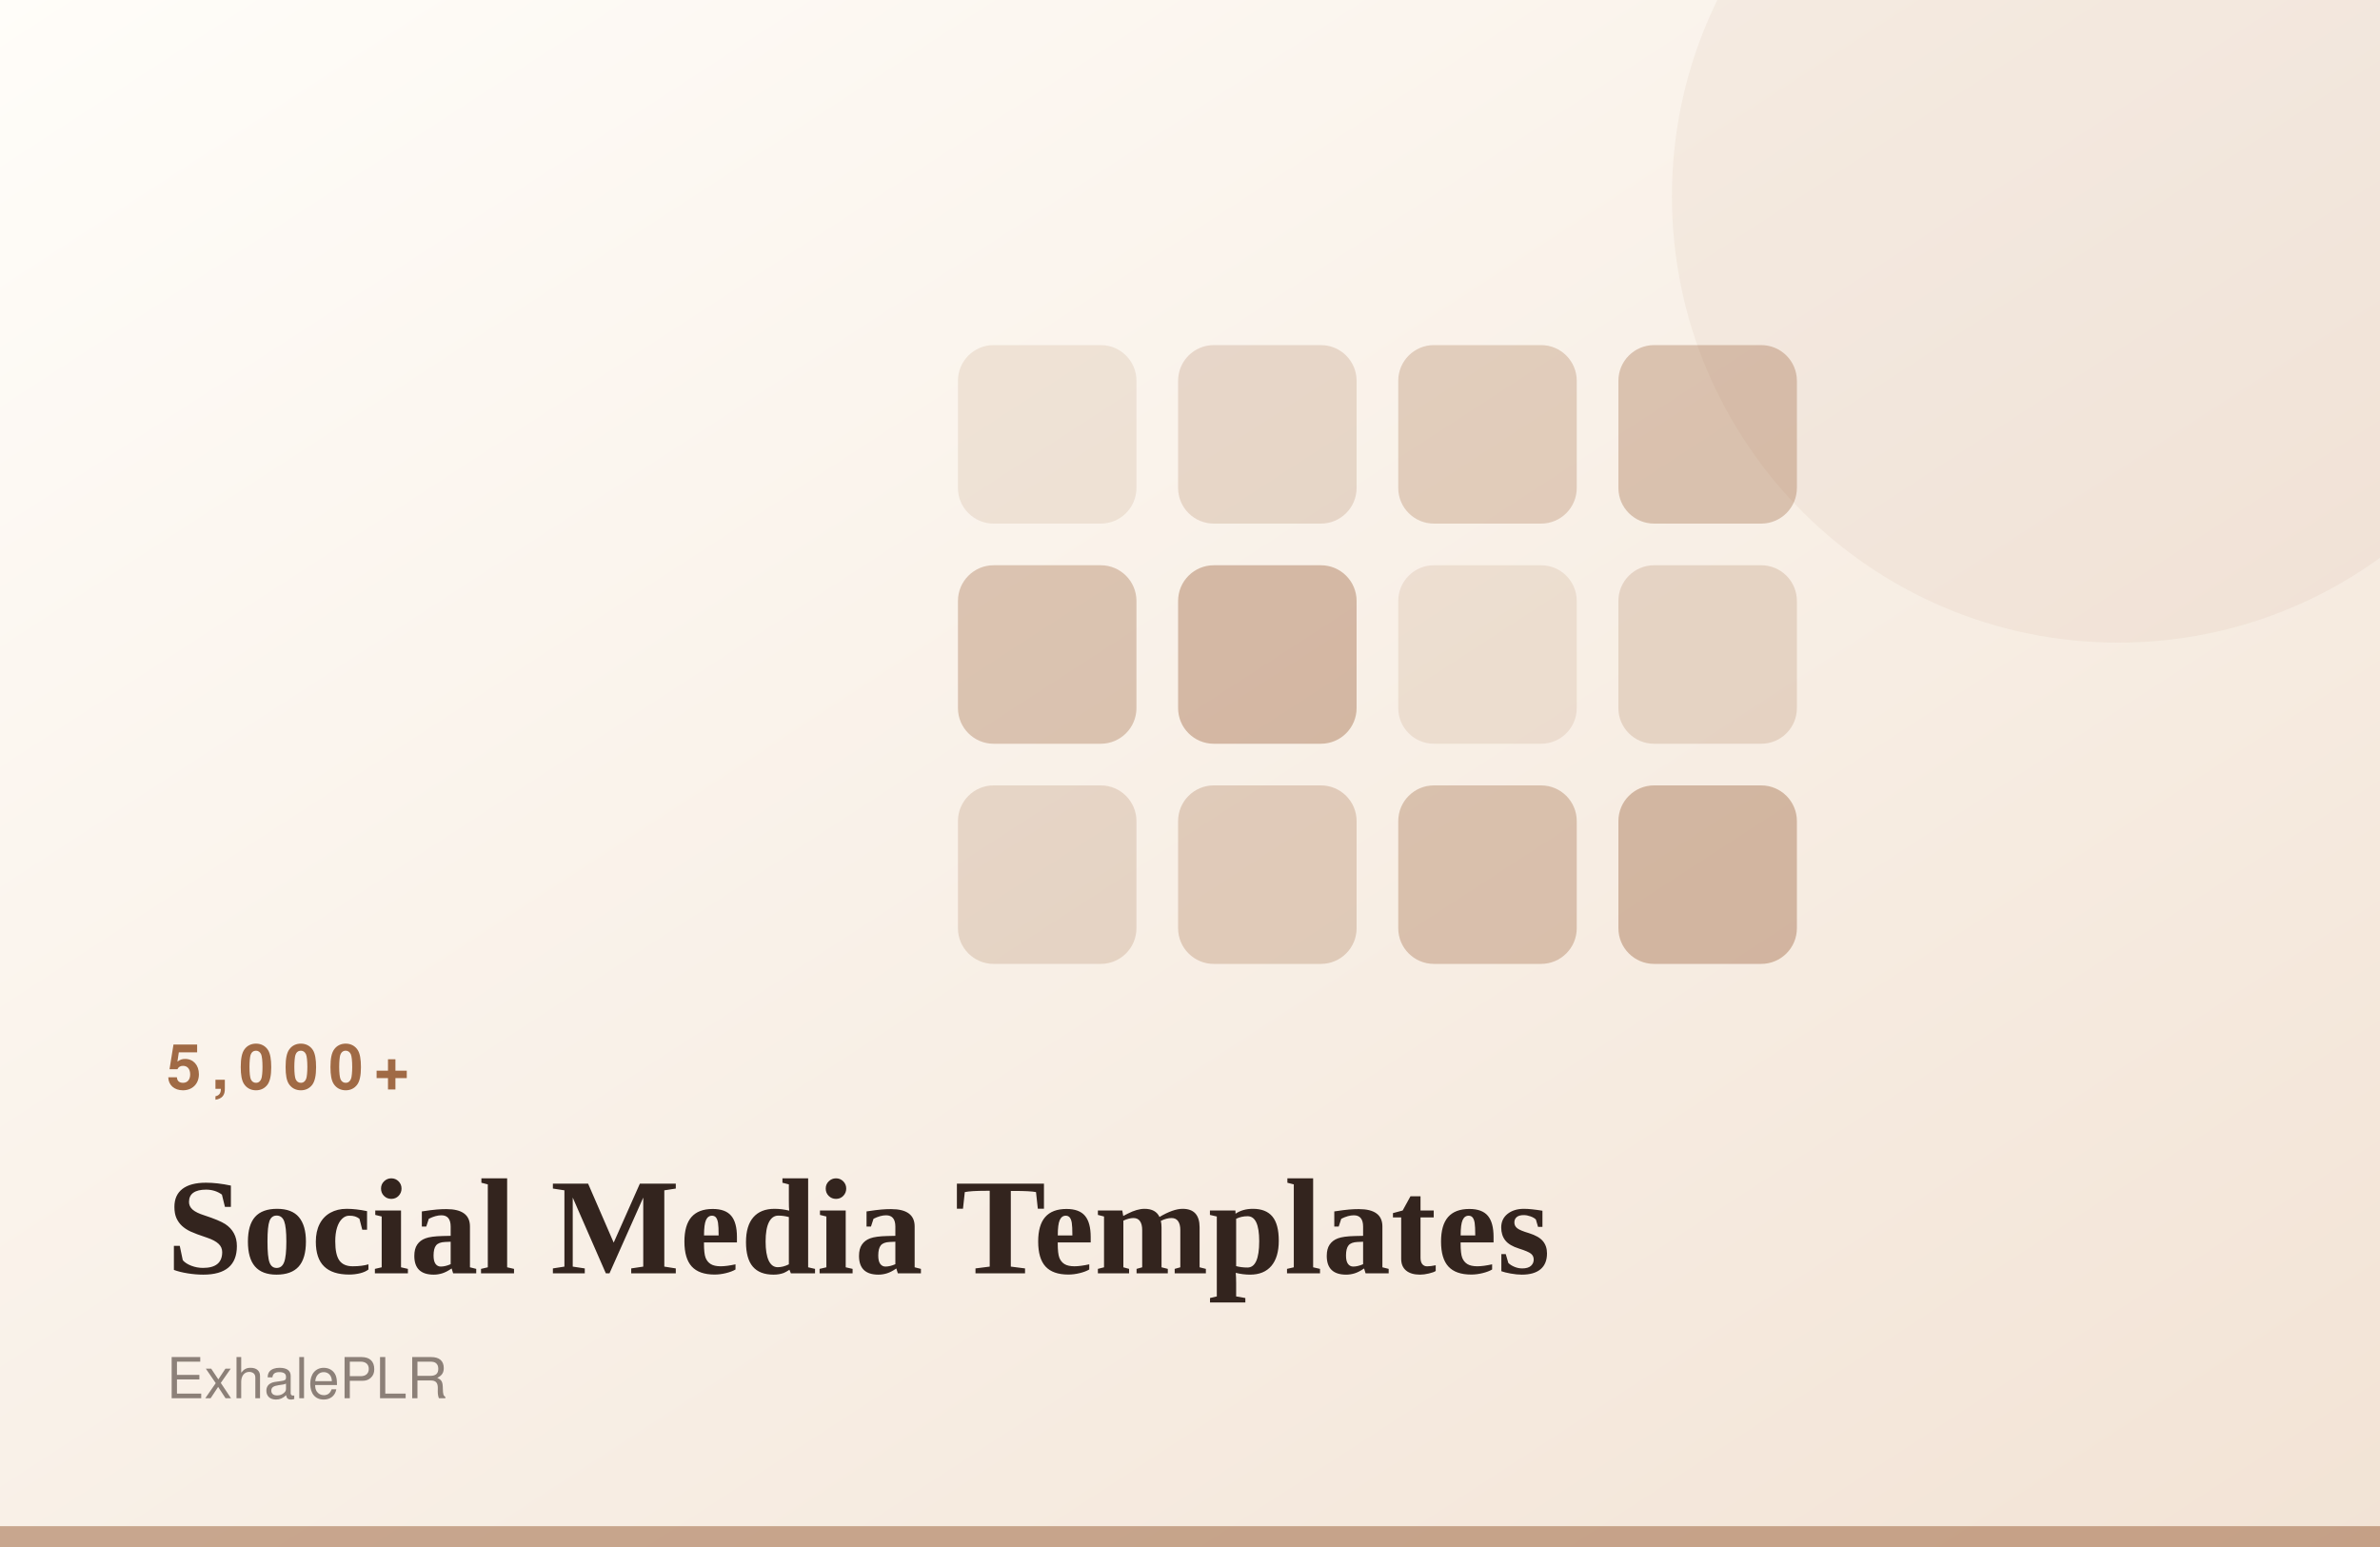
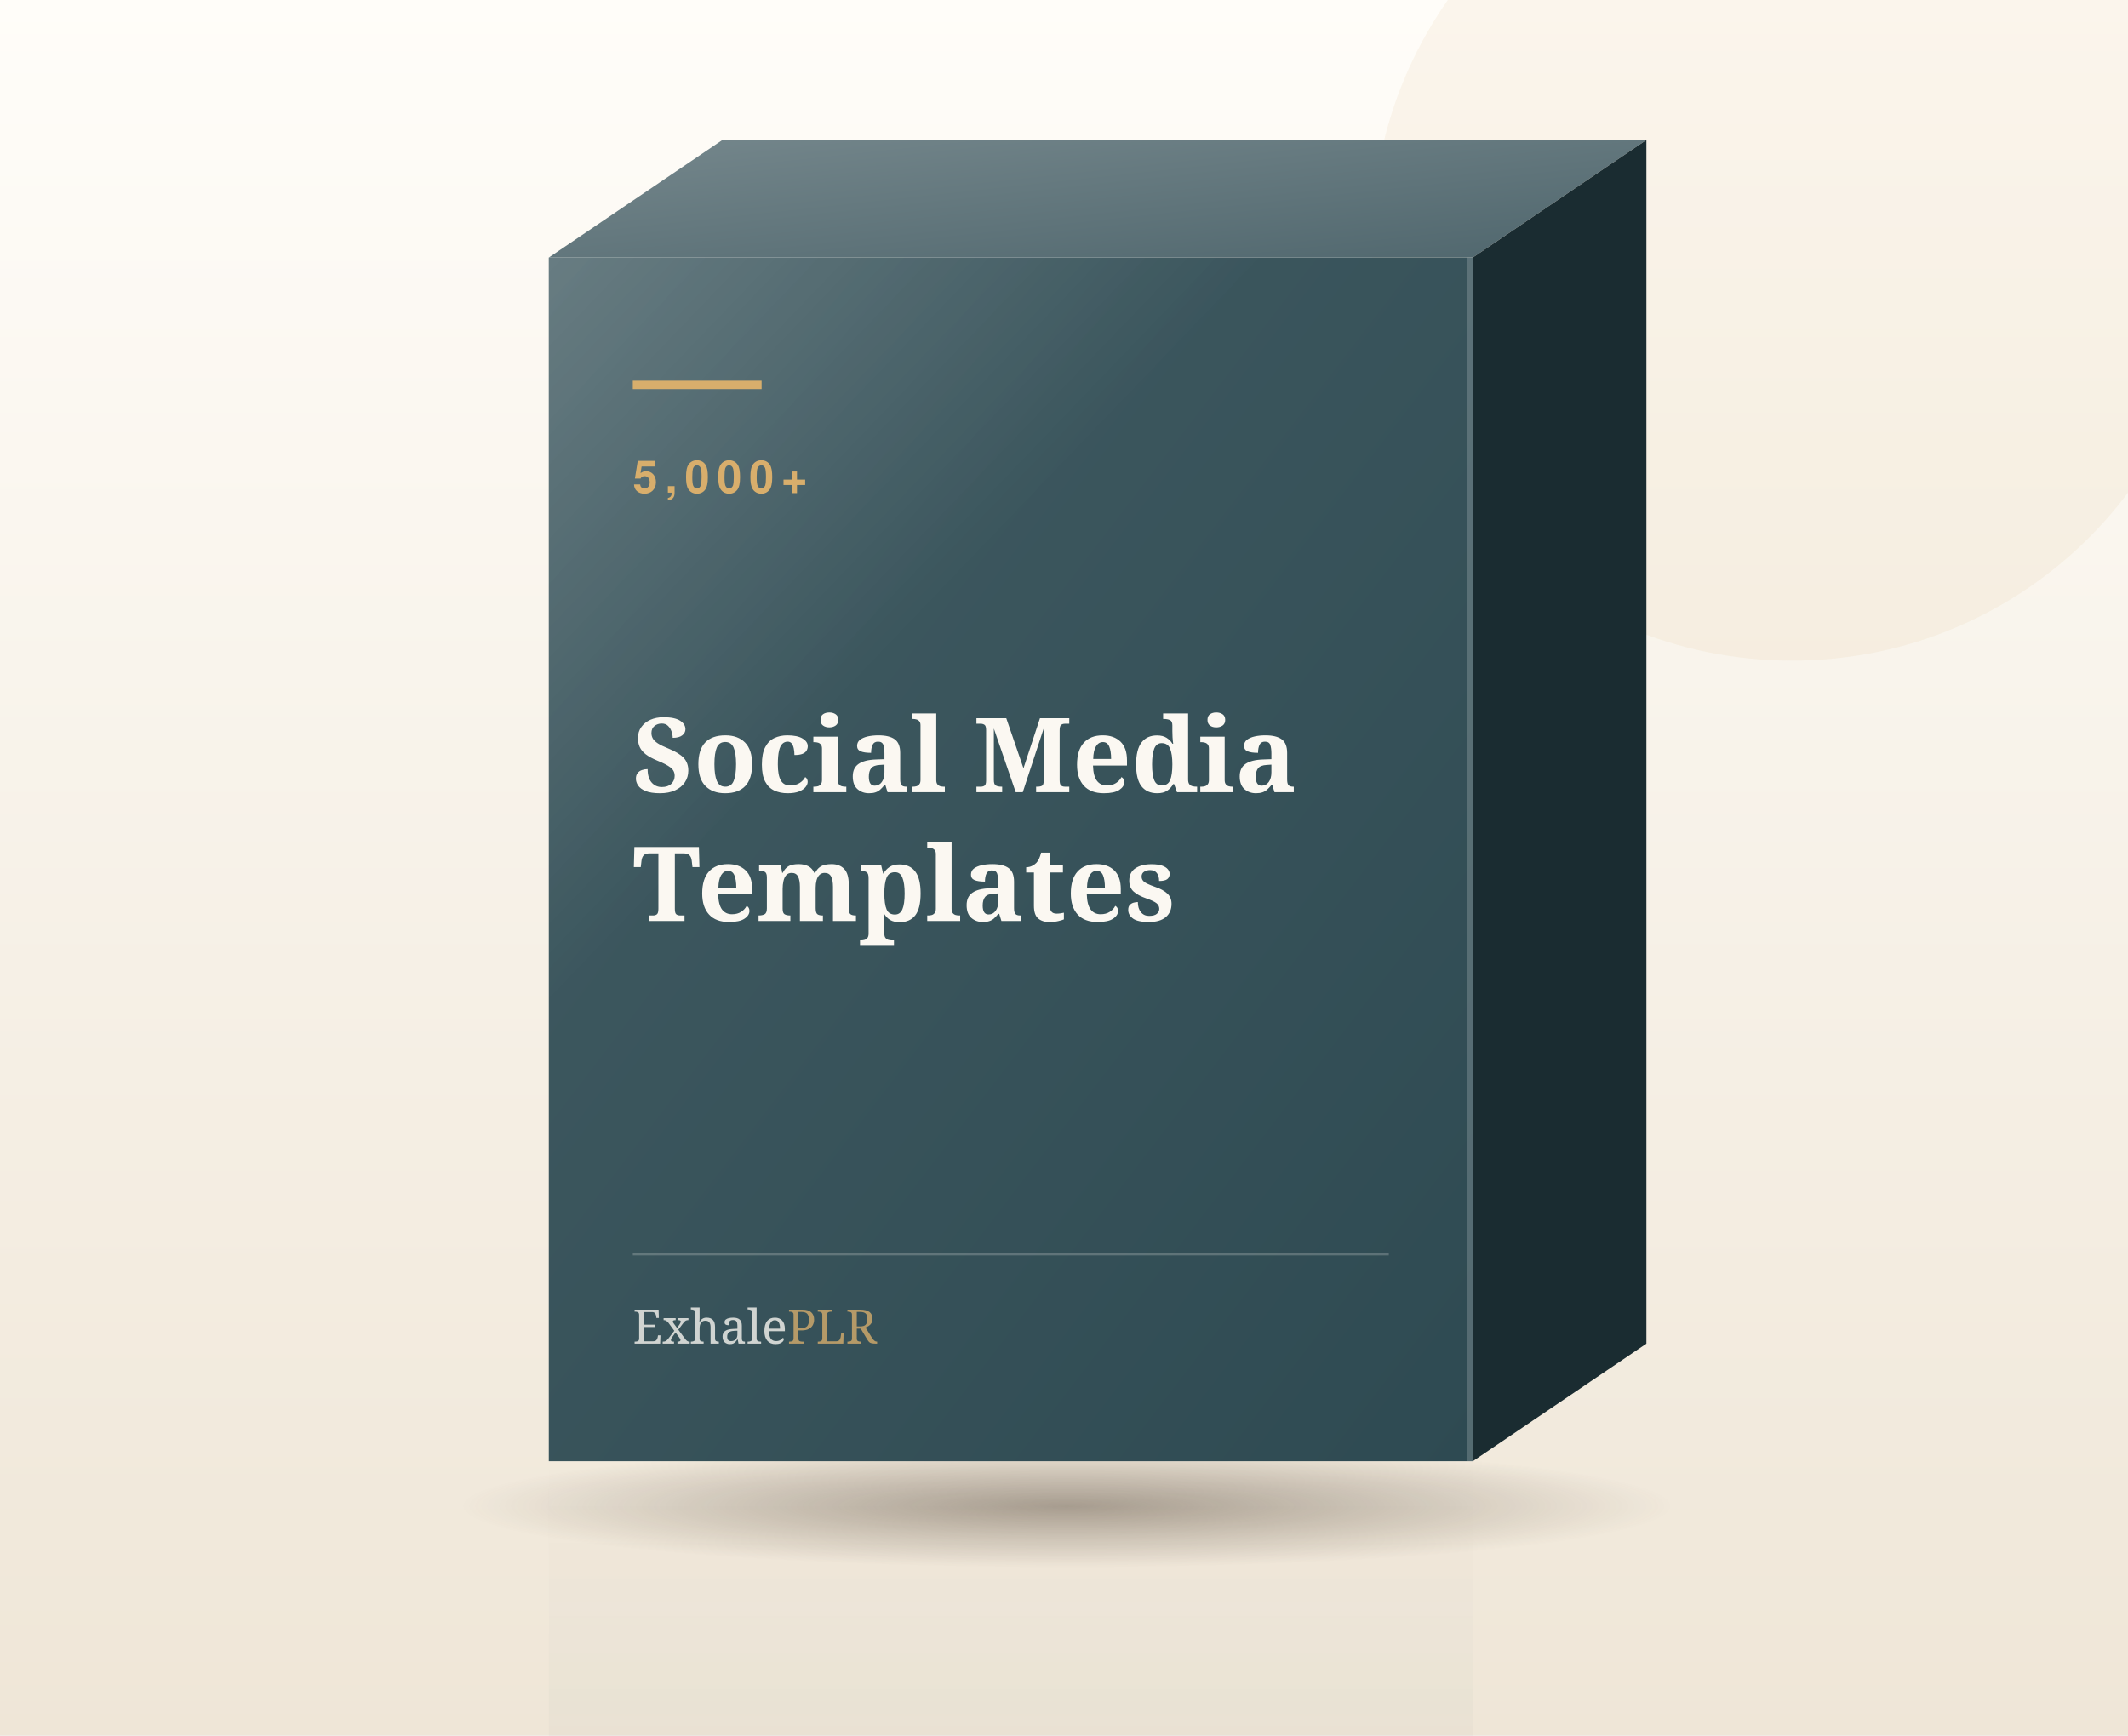
- <svg xmlns="http://www.w3.org/2000/svg" viewBox="0 0 800 520" width="800" height="520" role="img" aria-label="5,000+ Social Media Templates">
+ <svg xmlns="http://www.w3.org/2000/svg" viewBox="0 0 760 620" width="760" height="620" role="img" aria-label="Social Media Templates">
  <defs>
-     <linearGradient id="g" x1="0" y1="0" x2="1" y2="1">
+     <linearGradient id="bg" x1="0" y1="0" x2="0" y2="1">
      <stop offset="0" stop-color="#fffdf9" />
-       <stop offset="1" stop-color="#f2e3d5" />
+       <stop offset="1" stop-color="#efe6d7" />
    </linearGradient>
+     <linearGradient id="f" x1="0" y1="0" x2="1" y2="1">
+       <stop offset="0" stop-color="#425c63" />
+       <stop offset="1" stop-color="#2e4a52" />
+     </linearGradient>
+     <linearGradient id="s" x1="0" y1="0" x2="1" y2="0">
+       <stop offset="0" stop-color="#1a2c31" />
+       <stop offset="1" stop-color="#1a2c31" />
+     </linearGradient>
+     <linearGradient id="t" x1="0" y1="0" x2="1" y2="1">
+       <stop offset="0" stop-color="#75878c" />
+       <stop offset="1" stop-color="#4f666d" />
+     </linearGradient>
+     <linearGradient id="gloss" x1="0" y1="0" x2=".8" y2="1">
+       <stop offset="0" stop-color="#fff" stop-opacity=".20" />
+       <stop offset=".38" stop-color="#fff" stop-opacity="0" />
+     </linearGradient>
+     <linearGradient id="refl" x1="0" y1="0" x2="0" y2="1">
+       <stop offset="0" stop-color="#2e4a52" stop-opacity=".26" />
+       <stop offset="1" stop-color="#2e4a52" stop-opacity="0" />
+     </linearGradient>
+     <radialGradient id="sh">
+       <stop offset="0" stop-color="#3a2a1c" stop-opacity=".40" />
+       <stop offset="1" stop-color="#3a2a1c" stop-opacity="0" />
+     </radialGradient>
  </defs>
-   <rect width="800" height="520" fill="url(#g)" />
-   <circle cx="712" cy="66" r="150" fill="#a06a45" opacity=".07" />
-   <rect x="322" y="116" width="60" height="60" rx="12" fill="#a06a45" opacity="0.14" />
-   <rect x="396" y="116" width="60" height="60" rx="12" fill="#a06a45" opacity="0.21" />
-   <rect x="470" y="116" width="60" height="60" rx="12" fill="#a06a45" opacity="0.28" />
-   <rect x="544" y="116" width="60" height="60" rx="12" fill="#a06a45" opacity="0.35" />
-   <rect x="322" y="190" width="60" height="60" rx="12" fill="#a06a45" opacity="0.35" />
-   <rect x="396" y="190" width="60" height="60" rx="12" fill="#a06a45" opacity="0.42" />
-   <rect x="470" y="190" width="60" height="60" rx="12" fill="#a06a45" opacity="0.14" />
-   <rect x="544" y="190" width="60" height="60" rx="12" fill="#a06a45" opacity="0.21" />
-   <rect x="322" y="264" width="60" height="60" rx="12" fill="#a06a45" opacity="0.21" />
-   <rect x="396" y="264" width="60" height="60" rx="12" fill="#a06a45" opacity="0.28" />
-   <rect x="470" y="264" width="60" height="60" rx="12" fill="#a06a45" opacity="0.35" />
-   <rect x="544" y="264" width="60" height="60" rx="12" fill="#a06a45" opacity="0.42" />
-   <text x="56" y="366" font-size="21" fill="#a06a45" letter-spacing="3.4" font-family="Helvetica,Arial,sans-serif" font-weight="700">5,000+</text>
-   <text x="56" y="428" font-size="46" fill="#33241e" font-family="Georgia,'Times New Roman',serif" font-weight="700">Social Media Templates</text>
-   <text x="56" y="470" font-size="19" fill="#33241e" opacity=".55" font-family="Helvetica,Arial,sans-serif">ExhalePLR</text>
-   <rect x="0" y="513" width="800" height="7" fill="#a06a45" opacity=".55" />
+   <rect width="760" height="620" fill="url(#bg)" />
+   <circle cx="640" cy="86" r="150" fill="#d8ae6c" opacity=".10" />
+   <g transform="translate(0,1044) scale(1,-1)" opacity=".5">
+     <rect x="196" y="92" width="330" height="430" fill="url(#refl)" />
+   </g>
+   <ellipse cx="381.0" cy="538" rx="218" ry="22" fill="url(#sh)" />
+   <path d="M196 92 L258 50 L588 50 L526 92 Z" fill="url(#t)" />
+   <path d="M526 92 L588 50 L588 480 L526 522 Z" fill="url(#s)" />
+   <rect x="196" y="92" width="330" height="430" fill="url(#f)" />
+   <rect x="196" y="92" width="330" height="430" fill="url(#gloss)" />
+   <rect x="524" y="92" width="2" height="430" fill="#fff" opacity=".18" />
+   <rect x="226" y="136" width="46" height="3" fill="#d8ae6c" />
+   <text x="226" y="176" font-size="16" fill="#d8ae6c" font-family="Helvetica,Arial,sans-serif" font-weight="700" letter-spacing="2.6">5,000+</text>
+   <text x="226" y="283" font-size="37" fill="#fbf8f2" font-family="Georgia,serif" font-weight="700">Social Media</text>
+   <text x="226" y="329" font-size="37" fill="#fbf8f2" font-family="Georgia,serif" font-weight="700">Templates</text>
+   <line x1="226" y1="448" x2="496" y2="448" stroke="#fbf8f2" stroke-opacity=".22" />
+   <text x="226" y="480" font-size="17" fill="#fbf8f2" opacity=".78" font-family="Georgia,serif">Exhale<tspan fill="#d8ae6c">PLR</tspan>
+   </text>
</svg>
